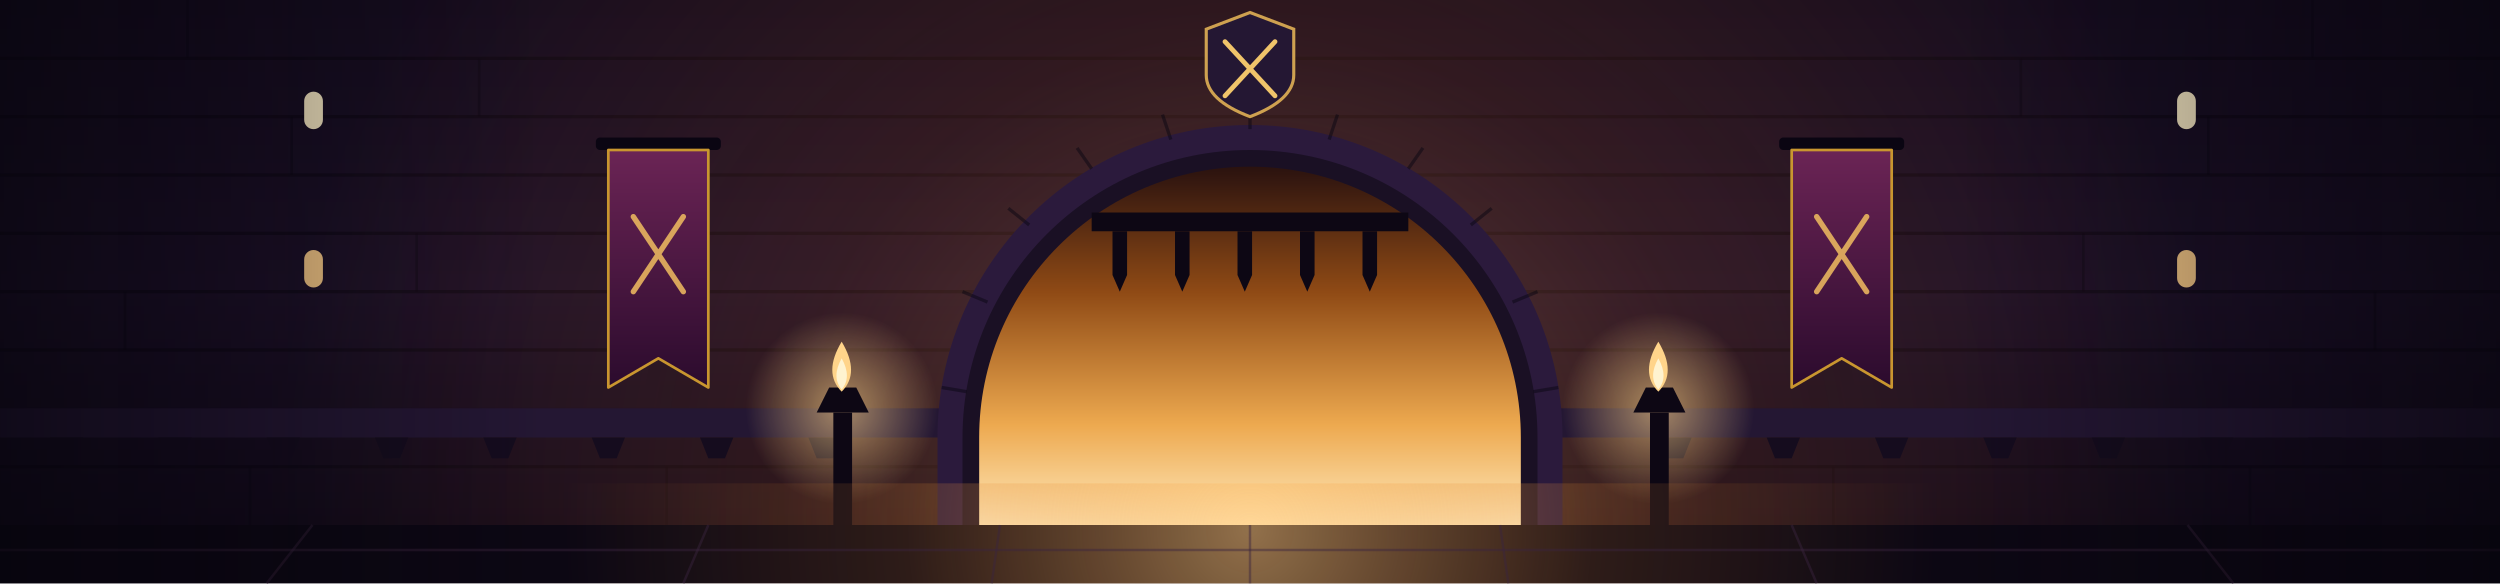
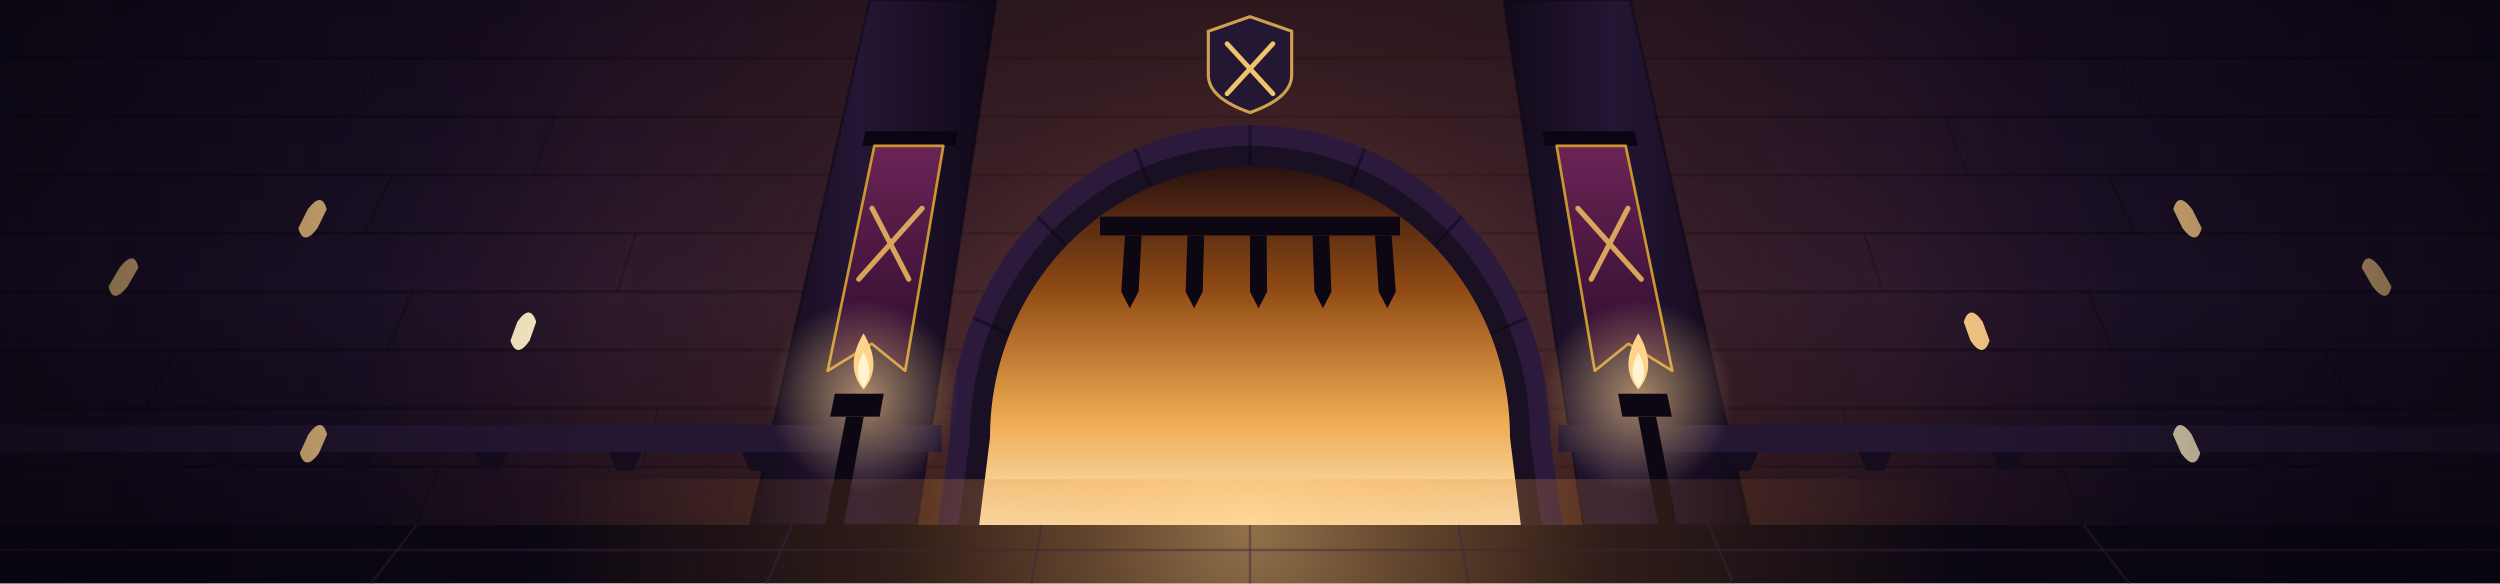
- <svg xmlns="http://www.w3.org/2000/svg" width="1200" height="280" viewBox="0 0 1200 280" role="img" aria-label="The gate of the Fortress of The Council of CLAUDE Agents">
+ <svg xmlns="http://www.w3.org/2000/svg" width="1200" height="280" viewBox="0 0 1200 280" role="img" aria-label="The entrance to the Fortress of The Council of CLAUDE Agents">
  <defs>
    <linearGradient id="ftrWall" x1="0" y1="0" x2="0" y2="1">
      <stop offset="0%" stop-color="#150c1e" />
-       <stop offset="55%" stop-color="#1d1128" />
-       <stop offset="100%" stop-color="#120a1a" />
+       <stop offset="55%" stop-color="#20132c" />
+       <stop offset="100%" stop-color="#140b1c" />
    </linearGradient>
-     <radialGradient id="ftrGlow" cx="600" cy="240" r="470" gradientUnits="userSpaceOnUse">
-       <stop offset="0%" stop-color="#ffb968" stop-opacity="0.34" />
-       <stop offset="48%" stop-color="#d0641f" stop-opacity="0.14" />
+     <linearGradient id="ftrPier" x1="0" y1="0" x2="1" y2="0">
+       <stop offset="0%" stop-color="#120a1a" />
+       <stop offset="45%" stop-color="#241634" />
+       <stop offset="100%" stop-color="#100818" />
+     </linearGradient>
+     <radialGradient id="ftrGlow" cx="600" cy="235" r="430" gradientUnits="userSpaceOnUse">
+       <stop offset="0%" stop-color="#ffb968" stop-opacity="0.40" />
+       <stop offset="46%" stop-color="#d0641f" stop-opacity="0.16" />
      <stop offset="100%" stop-color="#d0641f" stop-opacity="0" />
    </radialGradient>
    <linearGradient id="ftrGateway" x1="0" y1="0" x2="0" y2="1">
      <stop offset="0%" stop-color="#2a120f" />
-       <stop offset="35%" stop-color="#8f4a15" />
-       <stop offset="72%" stop-color="#eda94f" />
+       <stop offset="34%" stop-color="#8f4a15" />
+       <stop offset="70%" stop-color="#eda94f" />
      <stop offset="100%" stop-color="#ffe9bd" />
    </linearGradient>
-     <radialGradient id="ftrPool" cx="600" cy="254" r="330" gradientUnits="userSpaceOnUse">
+     <radialGradient id="ftrPool" cx="600" cy="254" r="340" gradientUnits="userSpaceOnUse">
      <stop offset="0%" stop-color="#ffc879" stop-opacity="0.55" />
-       <stop offset="50%" stop-color="#e08a34" stop-opacity="0.16" />
+       <stop offset="50%" stop-color="#e08a34" stop-opacity="0.17" />
      <stop offset="100%" stop-color="#e08a34" stop-opacity="0" />
    </radialGradient>
    <radialGradient id="ftrTorch" cx="0.5" cy="0.5" r="0.5">
      <stop offset="0%" stop-color="#ffd48a" stop-opacity="0.6" />
      <stop offset="100%" stop-color="#ffd48a" stop-opacity="0" />
    </radialGradient>
    <linearGradient id="ftrBanner" x1="0" y1="0" x2="0" y2="1">
      <stop offset="0%" stop-color="#6b2455" />
      <stop offset="100%" stop-color="#2b0b2d" />
    </linearGradient>
    <linearGradient id="ftrVig" x1="0" y1="0" x2="1" y2="0">
-       <stop offset="0%" stop-color="#05030b" stop-opacity="0.65" />
-       <stop offset="22%" stop-color="#05030b" stop-opacity="0" />
-       <stop offset="78%" stop-color="#05030b" stop-opacity="0" />
-       <stop offset="100%" stop-color="#05030b" stop-opacity="0.65" />
+       <stop offset="0%" stop-color="#05030b" stop-opacity="0.62" />
+       <stop offset="24%" stop-color="#05030b" stop-opacity="0" />
+       <stop offset="76%" stop-color="#05030b" stop-opacity="0" />
+       <stop offset="100%" stop-color="#05030b" stop-opacity="0.62" />
    </linearGradient>
  </defs>
  <rect width="1200" height="252" fill="url(#ftrWall)" />
-   <g stroke="#0b0612" stroke-opacity="0.55" stroke-width="1.6">
+   <g stroke="#0b0612" stroke-opacity="0.5" stroke-width="1.5">
    <path d="M 0 28 L 1200 28" />
    <path d="M 0 56 L 1200 56" />
    <path d="M 0 84 L 1200 84" />
    <path d="M 0 112 L 1200 112" />
    <path d="M 0 140 L 1200 140" />
    <path d="M 0 168 L 1200 168" />
+     <path d="M 0 196 L 1200 196" />
    <path d="M 0 224 L 1200 224" />
  </g>
-   <g stroke="#0b0612" stroke-opacity="0.4" stroke-width="1.3">
-     <path d="M 90 0 L 90 28" />
-     <path d="M 230 28 L 230 56" />
-     <path d="M 140 56 L 140 84" />
-     <path d="M 300 84 L 300 112" />
-     <path d="M 200 112 L 200 140" />
-     <path d="M 60 140 L 60 168" />
-     <path d="M 340 140 L 340 168" />
-     <path d="M 120 224 L 120 252" />
-     <path d="M 320 224 L 320 252" />
-     <path d="M 1110 0 L 1110 28" />
-     <path d="M 970 28 L 970 56" />
-     <path d="M 1060 56 L 1060 84" />
-     <path d="M 900 84 L 900 112" />
-     <path d="M 1000 112 L 1000 140" />
-     <path d="M 1140 140 L 1140 168" />
-     <path d="M 860 140 L 860 168" />
-     <path d="M 1080 224 L 1080 252" />
-     <path d="M 880 224 L 880 252" />
+   <g stroke="#0b0612" stroke-opacity="0.38" stroke-width="1.2">
+     <path d="M 182.9 28 L 168.7 56" />
+     <path d="M 266.4 56 L 255.5 84" />
+     <path d="M 188.3 84 L 175.2 112" />
+     <path d="M 305.2 112 L 296.2 140" />
+     <path d="M 197.9 140 L 185.9 168" />
+     <path d="M 84.7 168 L 69.8 196" />
+     <path d="M 316 196 L 308 224" />
+     <path d="M 210.6 224 L 200 252" />
+     <path d="M 1017.1 28 L 1031.3 56" />
+     <path d="M 933.6 56 L 944.5 84" />
+     <path d="M 1011.7 84 L 1024.8 112" />
+     <path d="M 894.8 112 L 903.8 140" />
+     <path d="M 1002.1 140 L 1014.1 168" />
+     <path d="M 1115.3 168 L 1130.2 196" />
+     <path d="M 884 196 L 892 224" />
+     <path d="M 989.4 224 L 1000 252" />
  </g>
  <rect width="1200" height="280" fill="url(#ftrGlow)" />
-   <rect x="0" y="196" width="1200" height="14" fill="#241733" />
+   <g fill="url(#ftrPier)" stroke="#0b0612" stroke-opacity="0.5" stroke-width="1.2">
+     <path d="M 360 252 L 417.5 0 L 478.3 0 L 440 252 Z" />
+     <path d="M 760 252 L 721.7 0 L 782.5 0 L 840 252 Z" />
+   </g>
+   <g fill="#241733">
+     <rect x="0" y="204" width="452" height="13" />
+     <rect x="748" y="204" width="452" height="13" />
+   </g>
  <g fill="#150c1e">
-     <path d="M 24 210 L 40 210 L 36 220 L 28 220 Z" />
-     <path d="M 76 210 L 92 210 L 88 220 L 80 220 Z" />
-     <path d="M 128 210 L 144 210 L 140 220 L 132 220 Z" />
-     <path d="M 180 210 L 196 210 L 192 220 L 184 220 Z" />
-     <path d="M 232 210 L 248 210 L 244 220 L 236 220 Z" />
-     <path d="M 284 210 L 300 210 L 296 220 L 288 220 Z" />
-     <path d="M 336 210 L 352 210 L 348 220 L 340 220 Z" />
-     <path d="M 388 210 L 404 210 L 400 220 L 392 220 Z" />
-     <path d="M 796 210 L 812 210 L 808 220 L 800 220 Z" />
-     <path d="M 848 210 L 864 210 L 860 220 L 852 220 Z" />
-     <path d="M 900 210 L 916 210 L 912 220 L 904 220 Z" />
-     <path d="M 952 210 L 968 210 L 964 220 L 956 220 Z" />
-     <path d="M 1004 210 L 1020 210 L 1016 220 L 1008 220 Z" />
-     <path d="M 1056 210 L 1072 210 L 1068 220 L 1060 220 Z" />
-     <path d="M 1108 210 L 1124 210 L 1120 220 L 1112 220 Z" />
-     <path d="M 1160 210 L 1176 210 L 1172 220 L 1164 220 Z" />
+     <path d="M 36 217 L 52 217 L 48 226 L 40 226 Z" />
+     <path d="M 100 217 L 116 217 L 112 226 L 104 226 Z" />
+     <path d="M 164 217 L 180 217 L 176 226 L 168 226 Z" />
+     <path d="M 228 217 L 244 217 L 240 226 L 232 226 Z" />
+     <path d="M 292 217 L 308 217 L 304 226 L 296 226 Z" />
+     <path d="M 356 217 L 372 217 L 368 226 L 360 226 Z" />
+     <path d="M 828 217 L 844 217 L 840 226 L 832 226 Z" />
+     <path d="M 892 217 L 908 217 L 904 226 L 896 226 Z" />
+     <path d="M 956 217 L 972 217 L 968 226 L 960 226 Z" />
+     <path d="M 1020 217 L 1036 217 L 1032 226 L 1024 226 Z" />
+     <path d="M 1084 217 L 1100 217 L 1096 226 L 1088 226 Z" />
+     <path d="M 1148 217 L 1164 217 L 1160 226 L 1152 226 Z" />
  </g>
-   <path d="M 450 252 L 450 210 A 150 150 0 0 1 750 210 L 750 252 Z" fill="#2b1a3c" />
-   <path d="M 462 252 L 462 210 A 138 138 0 0 1 738 210 L 738 252 Z" fill="#1a1024" />
-   <path d="M 470 252 L 470 210 A 130 130 0 0 1 730 210 L 730 252 Z" fill="url(#ftrGateway)" />
+   <path d="M 450 252 L 456 210 A 144 150 0 0 1 744 210 L 750 252 Z" fill="#2b1a3c" />
+   <path d="M 460 252 L 465.6 210 A 134.4 140 0 0 1 734.4 210 L 740 252 Z" fill="#1a1024" />
+   <path d="M 470 252 L 475.2 210 A 124.8 130 0 0 1 724.8 210 L 730 252 Z" fill="url(#ftrGateway)" />
  <g stroke="#0b0612" stroke-opacity="0.5" stroke-width="1.6">
-     <path d="M 452 186 L 464 188" />
-     <path d="M 462 140 L 474 145" />
-     <path d="M 484 100 L 494 108" />
-     <path d="M 517 71 L 524 81" />
-     <path d="M 558 55 L 562 67" />
-     <path d="M 600 50 L 600 62" />
-     <path d="M 642 55 L 638 67" />
-     <path d="M 683 71 L 676 81" />
-     <path d="M 716 100 L 706 108" />
-     <path d="M 738 140 L 726 145" />
-     <path d="M 748 186 L 736 188" />
+     <path d="M 467 152.6 L 484.2 160.1" />
+     <path d="M 498.2 103.9 L 511.4 117.7" />
+     <path d="M 544.9 71.4 L 552 89.4" />
+     <path d="M 600 60 L 600 79.5" />
+     <path d="M 655.1 71.4 L 648 89.4" />
+     <path d="M 701.8 103.9 L 688.6 117.7" />
+     <path d="M 733 152.6 L 715.8 160.1" />
  </g>
-   <rect x="524" y="102" width="152" height="9" fill="#0d0714" />
+   <rect x="528" y="104" width="144" height="9" fill="#0d0714" />
  <g fill="#0d0714">
-     <path d="M 534 111 L 541 111 L 541 132 L 537.5 140 L 534 132 Z" />
-     <path d="M 564 111 L 571 111 L 571 132 L 567.5 140 L 564 132 Z" />
-     <path d="M 594 111 L 601 111 L 601 132 L 597.5 140 L 594 132 Z" />
-     <path d="M 624 111 L 631 111 L 631 132 L 627.5 140 L 624 132 Z" />
-     <path d="M 654 111 L 661 111 L 661 132 L 657.5 140 L 654 132 Z" />
+     <path d="M 540 113 L 548 113 L 546.5 140 L 542.3 148 L 538.2 140 Z" />
+     <path d="M 570 113 L 578 113 L 577.3 140 L 573.2 148 L 569.1 140 Z" />
+     <path d="M 600 113 L 608 113 L 608.2 140 L 604.1 148 L 600 140 Z" />
+     <path d="M 630 113 L 638 113 L 639.1 140 L 635 148 L 630.9 140 Z" />
+     <path d="M 660 113 L 668 113 L 670 140 L 665.9 148 L 661.8 140 Z" />
  </g>
-   <path d="M 600 6 L 621 14 L 621 36 Q 621 48 600 56 Q 579 48 579 36 L 579 14 Z" fill="#241733" stroke="#e0b055" stroke-opacity="0.9" stroke-width="1.5" />
-   <path d="M 588 20 L 612 46 M 612 20 L 588 46" stroke="#f0c46a" stroke-width="2.3" stroke-linecap="round" />
+   <path d="M 600 8 L 620 15 L 620 36 Q 620 47 600 54 Q 580 47 580 36 L 580 15 Z" fill="#241733" stroke="#e0b055" stroke-opacity="0.9" stroke-width="1.5" />
+   <path d="M 589 21 L 611 45 M 611 21 L 589 45" stroke="#f0c46a" stroke-width="2.3" stroke-linecap="round" />
  <g fill="#0a0512">
-     <rect x="286" y="66" width="60" height="6" rx="2" />
-     <rect x="854" y="66" width="60" height="6" rx="2" />
+     <path d="M 413.9 70 L 415.4 63 L 459.7 63 L 458.6 70 Z" />
+     <path d="M 741.4 70 L 740.3 63 L 784.6 63 L 786.1 70 Z" />
  </g>
  <g fill="url(#ftrBanner)" stroke="#c9962f" stroke-width="1.3" stroke-linejoin="round">
-     <path d="M 292 72 L 340 72 L 340 186 L 316 172 L 292 186 Z" />
-     <path d="M 860 72 L 908 72 L 908 186 L 884 172 L 860 186 Z" />
+     <path d="M 419.7 70 L 452.8 70 L 434.5 178 L 418.4 165 L 397.3 178 Z" />
+     <path d="M 747.2 70 L 780.3 70 L 802.7 178 L 781.6 165 L 765.5 178 Z" />
  </g>
-   <g stroke="#e8b45f" stroke-width="2.6" stroke-linecap="round" stroke-opacity="0.9">
-     <path d="M 304 104 L 328 140 M 328 104 L 304 140" />
-     <path d="M 872 104 L 896 140 M 896 104 L 872 140" />
+   <g stroke="#e8b45f" stroke-width="2.5" stroke-linecap="round" stroke-opacity="0.9">
+     <path d="M 418.6 100 L 436.2 134 M 442.6 100 L 412.2 134" />
+     <path d="M 781.4 100 L 763.8 134 M 757.4 100 L 787.8 134" />
  </g>
  <g fill="#ffcf8a">
-     <rect x="146" y="120" width="9" height="18" rx="4.5" />
-     <rect x="1045" y="120" width="9" height="18" rx="4.5" />
-     <rect x="146" y="44" width="9" height="18" rx="4.5" fill="#fff0c8" />
-     <rect x="1045" y="44" width="9" height="18" rx="4.5" fill="#fff0c8" />
+     <path d="M 147.7 100.5 Q 154.5 91.5 156.8 100.5 L 152.4 109.5 Q 145.6 118.5 143.2 109.5 Z" />
+     <path d="M 1052.3 100.5 Q 1045.5 91.5 1043.2 100.5 L 1047.6 109.5 Q 1054.4 118.5 1056.8 109.5 Z" />
+     <path d="M 248.3 154.5 Q 254.5 145.5 257.4 154.5 L 254.2 163.5 Q 248 172.5 245 163.5 Z" fill="#fff0c8" />
+     <path d="M 951.7 154.5 Q 945.5 145.5 942.6 154.5 L 945.8 163.5 Q 952 172.5 955 163.5 Z" />
+     <path d="M 148 208.5 Q 154.5 199.5 157 208.5 L 153.1 217.5 Q 146.5 226.5 143.9 217.5 Z" />
+     <path d="M 1052 208.5 Q 1045.5 199.5 1043 208.5 L 1046.9 217.5 Q 1053.5 226.5 1056.1 217.5 Z" fill="#fff0c8" />
+     <path d="M 57.4 128.5 Q 64.5 119.5 66.4 128.5 L 61.2 137.5 Q 54.1 146.5 52.1 137.5 Z" />
+     <path d="M 1142.6 128.5 Q 1135.5 119.5 1133.6 128.5 L 1138.8 137.5 Q 1145.9 146.5 1147.9 137.5 Z" />
  </g>
  <g>
-     <circle cx="404" cy="196" r="46" fill="url(#ftrTorch)" />
-     <circle cx="796" cy="196" r="46" fill="url(#ftrTorch)" />
-     <rect x="400" y="198" width="9" height="54" fill="#0d0714" />
-     <rect x="792" y="198" width="9" height="54" fill="#0d0714" />
-     <path d="M 392 198 L 417 198 L 411 186 L 398 186 Z" fill="#0d0714" />
-     <path d="M 784 198 L 809 198 L 803 186 L 790 186 Z" fill="#0d0714" />
-     <path d="M 404 164 Q 413 179 404 188 Q 395 179 404 164 Z" fill="#ffd48a" />
-     <path d="M 796 164 Q 805 179 796 188 Q 787 179 796 164 Z" fill="#ffd48a" />
-     <path d="M 404 172 Q 409 181 404 187 Q 399 181 404 172 Z" fill="#fff3d0" />
-     <path d="M 796 172 Q 801 181 796 187 Q 791 181 796 172 Z" fill="#fff3d0" />
+     <circle cx="414.5" cy="190" r="46" fill="url(#ftrTorch)" />
+     <circle cx="786.4" cy="190" r="46" fill="url(#ftrTorch)" />
+     <path d="M 396 252 L 406.1 200 L 414.6 200 L 405 252 Z" fill="#0d0714" />
+     <path d="M 796 252 L 786.3 200 L 794.9 200 L 805 252 Z" fill="#0d0714" />
+     <path d="M 398.5 200 L 400.7 189 L 424.2 189 L 422.2 200 Z" fill="#0d0714" />
+     <path d="M 778.7 200 L 776.7 189 L 800.2 189 L 802.5 200 Z" fill="#0d0714" />
+     <path d="M 414.5 160 Q 424 176 414.5 187 Q 405 176 414.5 160 Z" fill="#ffd48a" />
+     <path d="M 786.4 160 Q 795.9 176 786.4 187 Q 776.9 176 786.4 160 Z" fill="#ffd48a" />
+     <path d="M 414.5 169 Q 420 179 414.5 186 Q 409 179 414.5 169 Z" fill="#fff3d0" />
+     <path d="M 786.4 169 Q 791.9 179 786.4 186 Q 780.9 179 786.4 169 Z" fill="#fff3d0" />
  </g>
  <rect x="0" y="252" width="1200" height="28" fill="#0c0713" />
-   <rect x="0" y="232" width="1200" height="48" fill="url(#ftrPool)" />
+   <rect x="0" y="230" width="1200" height="50" fill="url(#ftrPool)" />
  <g stroke="#3a2440" stroke-opacity="0.45" stroke-width="1.2">
    <path d="M 0 264 L 1200 264" />
-     <path d="M 150 252 L 128 280" />
-     <path d="M 340 252 L 328 280" />
-     <path d="M 480 252 L 476 280" />
+     <path d="M 200 252 L 178 280" />
+     <path d="M 380 252 L 368 280" />
+     <path d="M 500 252 L 495 280" />
    <path d="M 600 252 L 600 280" />
-     <path d="M 720 252 L 724 280" />
-     <path d="M 860 252 L 872 280" />
-     <path d="M 1050 252 L 1072 280" />
+     <path d="M 700 252 L 705 280" />
+     <path d="M 820 252 L 832 280" />
+     <path d="M 1000 252 L 1022 280" />
  </g>
  <rect width="1200" height="280" fill="url(#ftrVig)" />
</svg>
